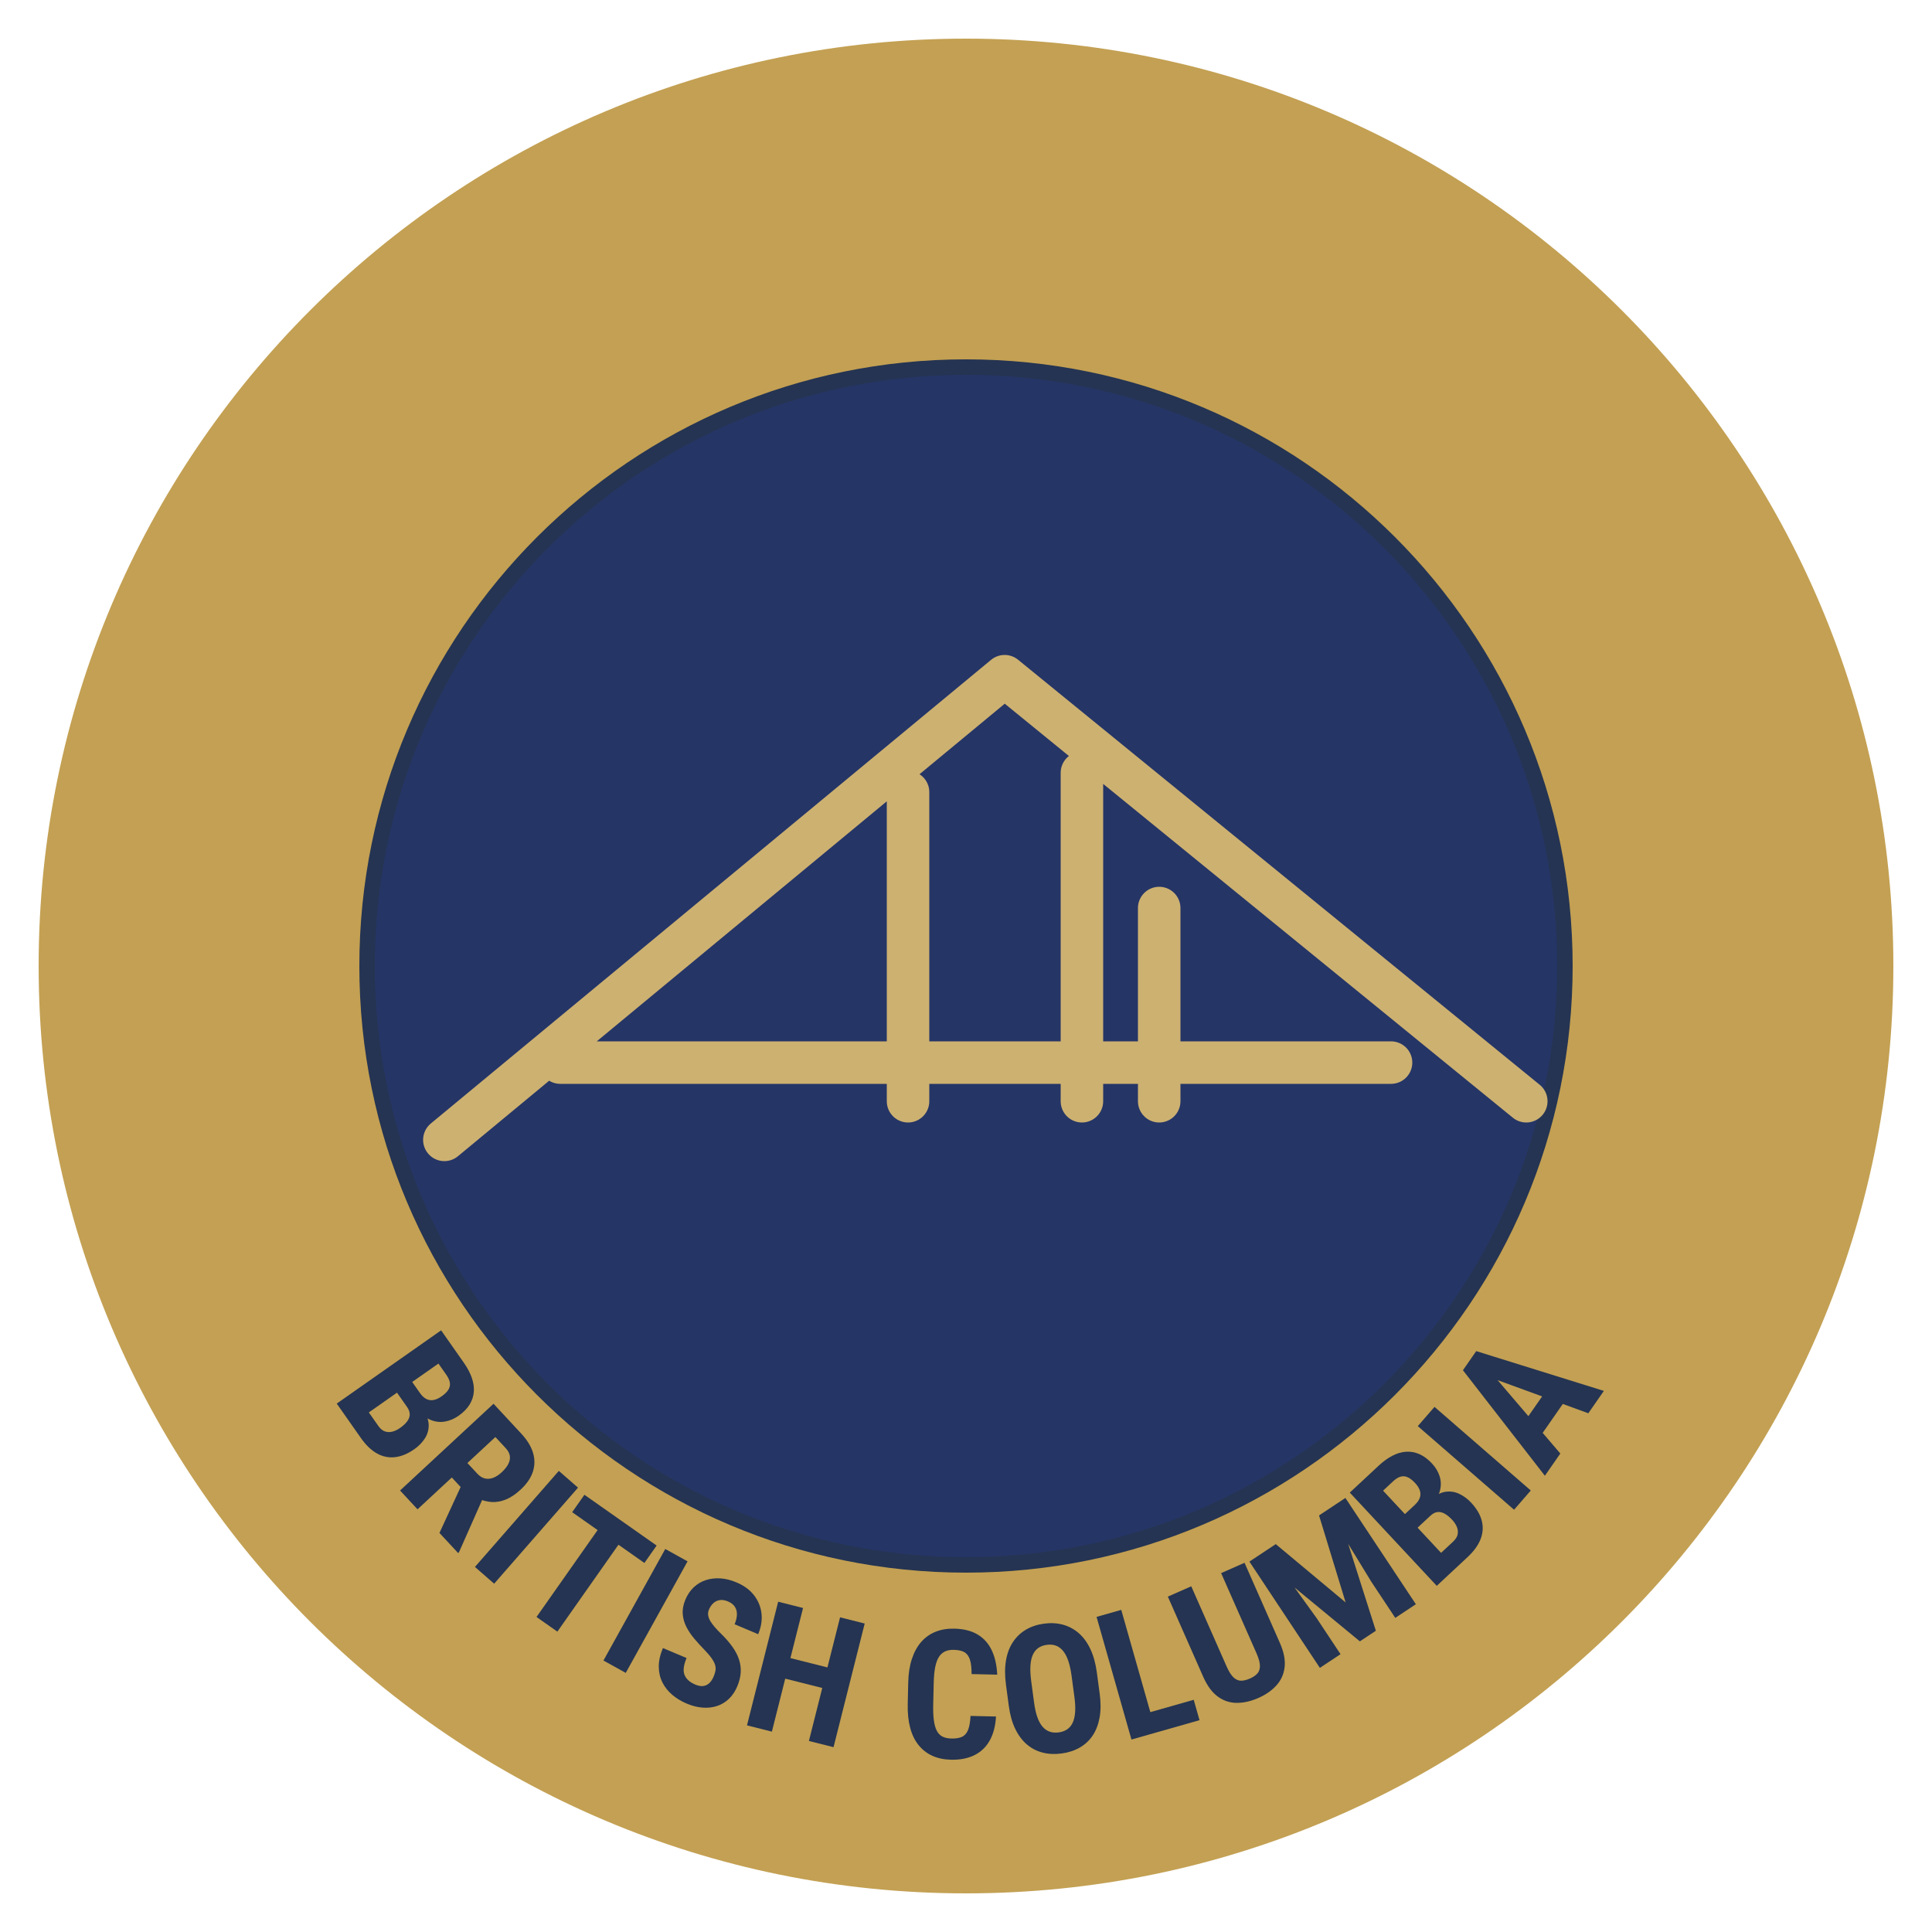
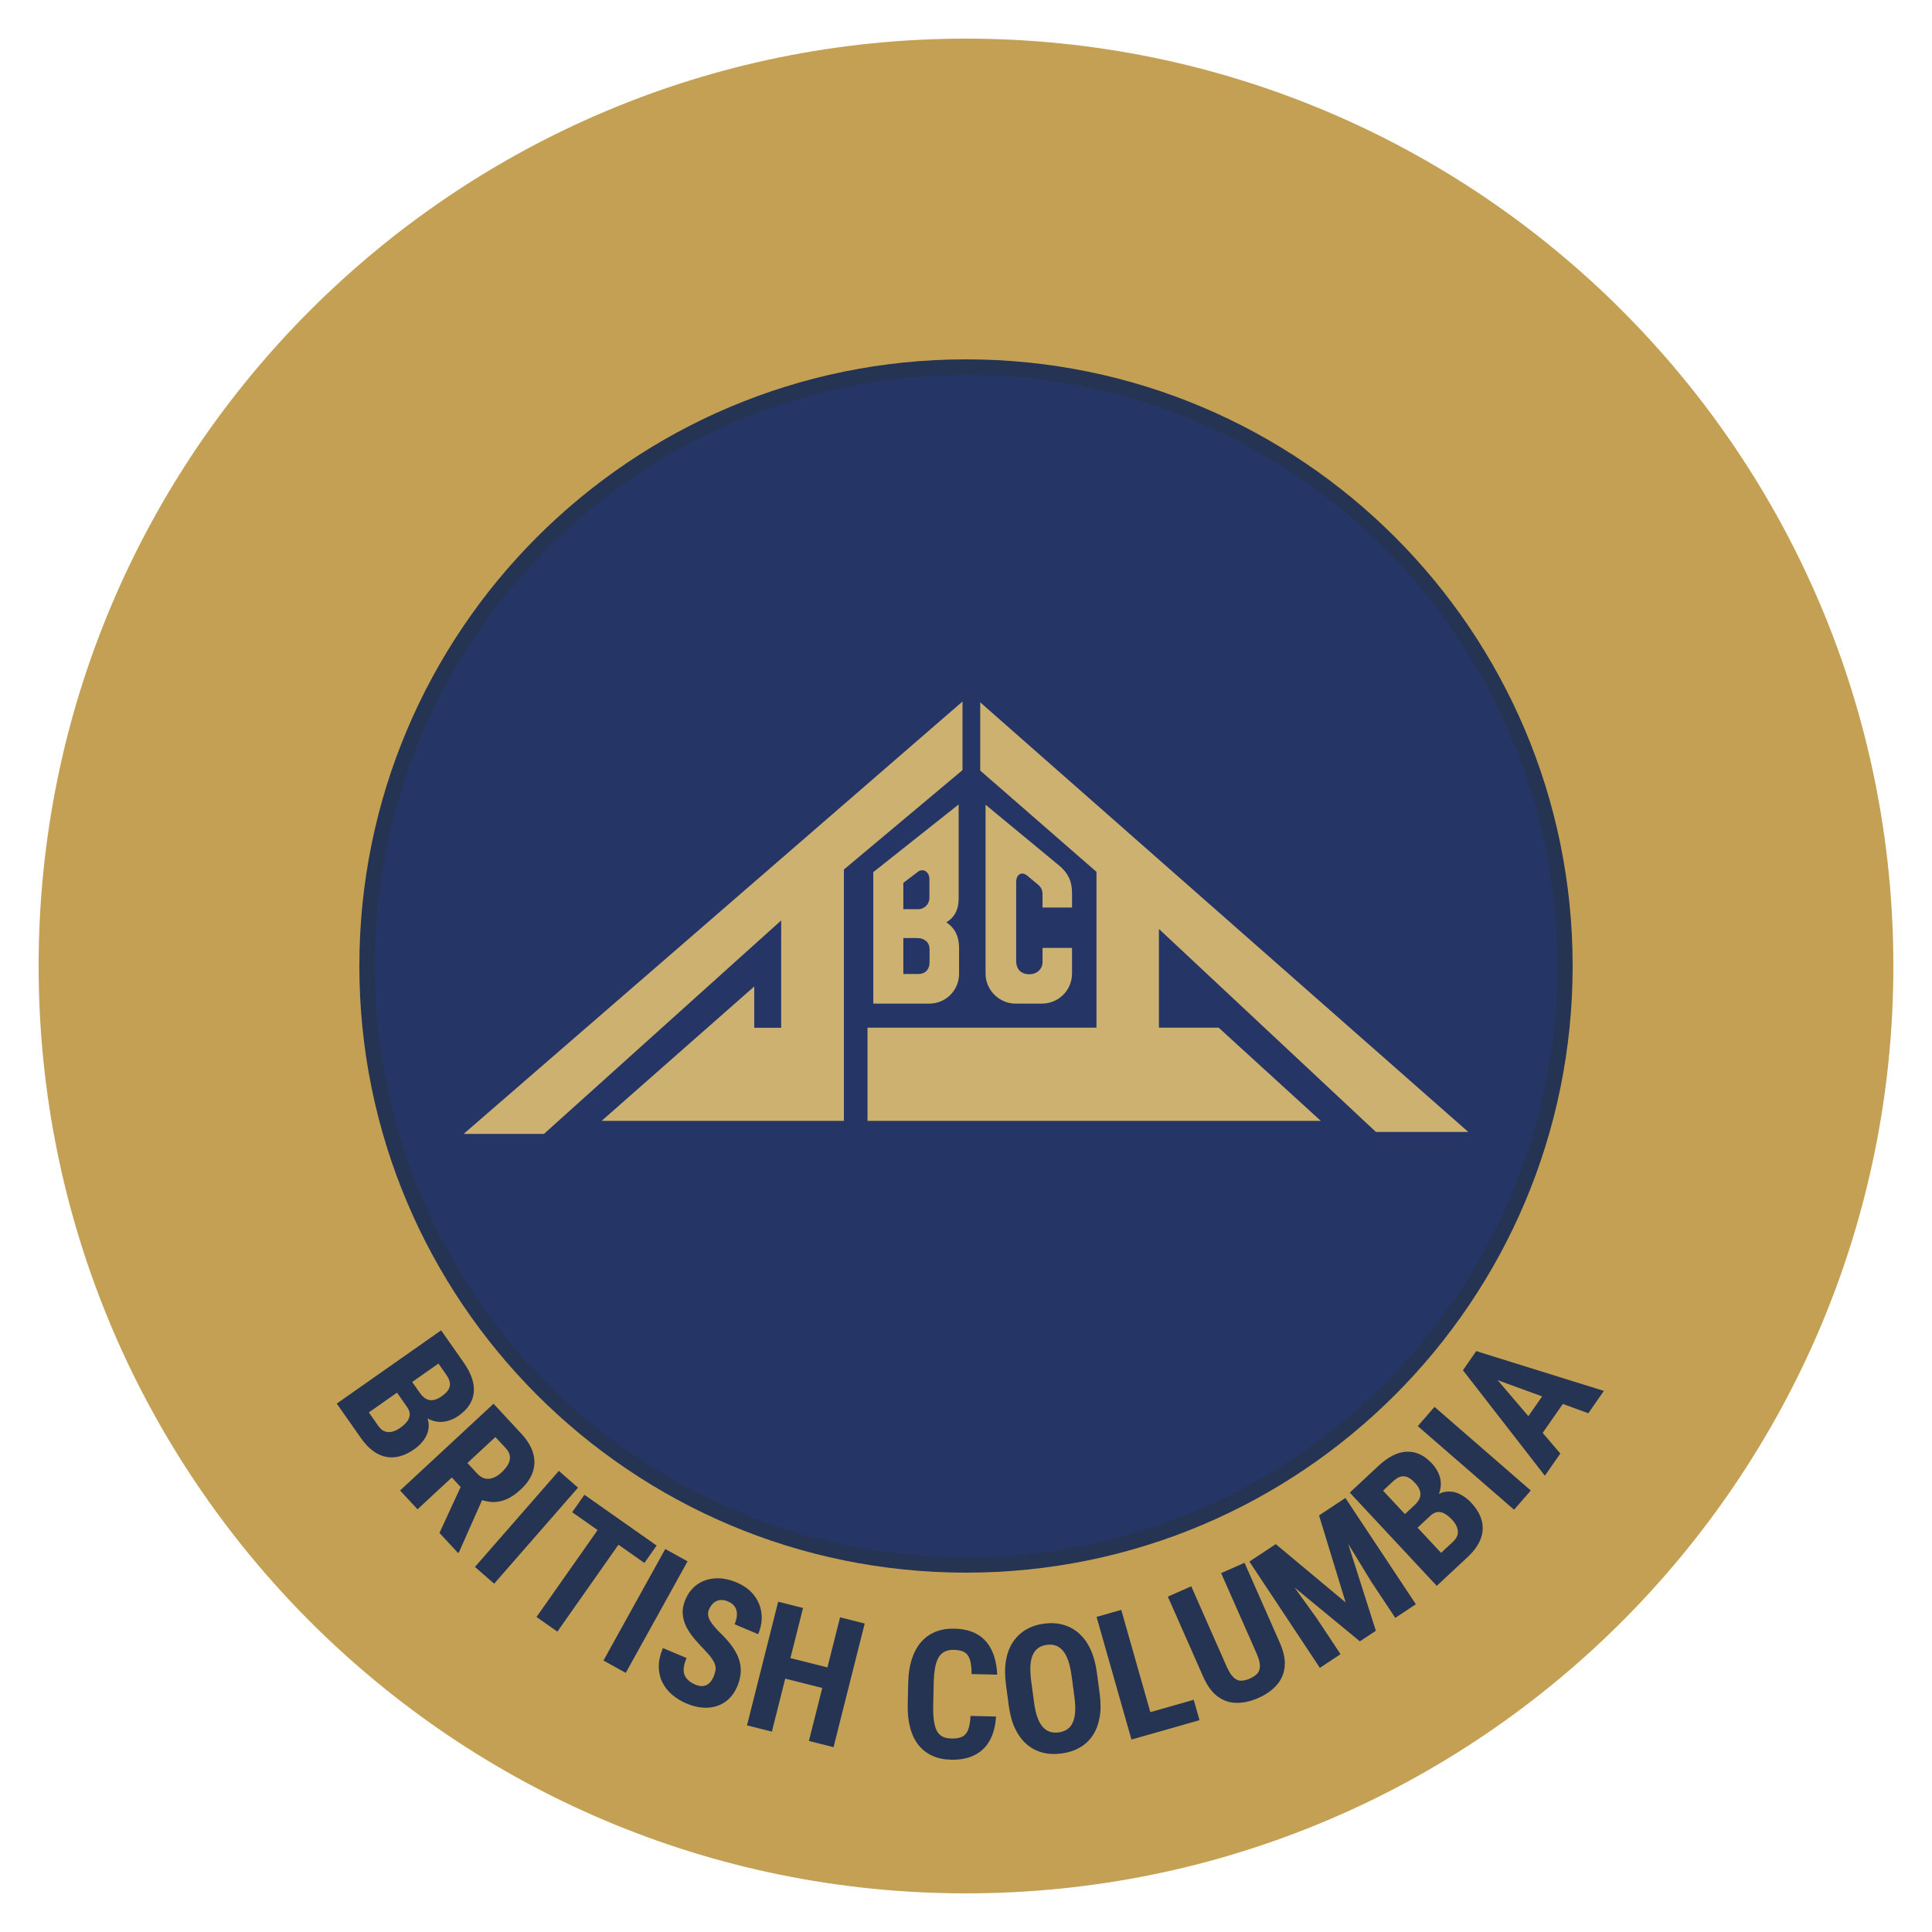
<svg xmlns="http://www.w3.org/2000/svg" viewBox="0 0 100 100" role="img">
  <path d="M3 50 A47 47 0 1 0 97 50 A47 47 0 1 0 3 50Z" fill="#c3a053" stroke="#c3a053" stroke-width="2" stroke-linejoin="round" stroke-linecap="round" />
  <path d="M19 50 A31 31 0 1 0 81 50 A31 31 0 1 0 19 50Z" fill="#253566" stroke="#253452" stroke-width="0.8" stroke-linejoin="round" stroke-linecap="round" />
  <g data-caption="BRITISH COLUMBIA">
    <path d="M610 635H311L310 847H564Q624 847 662.5 867.5Q701 888 719.5 928.5Q738 969 738 1027Q738 1094 720.5 1134.5Q703 1175 665.5 1194.0Q628 1213 567 1213H411V0H118V1456H567Q675 1456 761.0 1432.0Q847 1408 907.0 1358.5Q967 1309 999.0 1234.5Q1031 1160 1031 1058Q1031 968 995.0 892.0Q959 816 882.0 767.5Q805 719 683 714ZM599 0H228L345 242H599Q658 242 693.0 267.0Q728 292 744.5 334.5Q761 377 761 432Q761 494 746.5 540.0Q732 586 699.0 610.5Q666 635 610 635H358L360 847H666L735 763Q852 767 922.0 718.5Q992 670 1022.5 592.5Q1053 515 1053 428Q1053 288 1000.5 192.5Q948 97 847.0 48.5Q746 0 599 0Z" fill="#253452" transform="translate(18.6188 74.34374) rotate(54.93474) scale(0.00453297 -0.00453297) translate(-574.5 0)" />
    <path d="M119 1456H586Q732 1456 835.0 1406.0Q938 1356 993.0 1258.0Q1048 1160 1048 1016Q1048 898 1016.0 814.5Q984 731 925.0 675.5Q866 620 784 587L695 534H316L315 777H578Q638 777 677.5 803.5Q717 830 736.5 878.5Q756 927 756 992Q756 1061 738.5 1110.5Q721 1160 683.5 1186.5Q646 1213 586 1213H412V0H119ZM780 0 513 649 820 650 1093 14V0Z" fill="#253452" transform="translate(22.08778 78.63475) rotate(47.13128) scale(0.00453297 -0.00453297) translate(-566.5 0)" />
    <path d="M422 1456V0H131V1456Z" fill="#253452" transform="translate(25.08007 81.53818) rotate(41.12974) scale(0.00453297 -0.00453297) translate(-276.5 0)" />
    <path d="M698 1456V0H407V1456ZM1060 1456V1213H52V1456Z" fill="#253452" transform="translate(28.32067 84.08161) rotate(35.10777) scale(0.00453297 -0.00453297) translate(-555.5 0)" />
    <path d="M422 1456V0H131V1456Z" fill="#253452" transform="translate(31.81191 86.26821) rotate(28.99706) scale(0.00453297 -0.00453297) translate(-276.5 0)" />
    <path d="M734 383Q734 422 727.0 454.0Q720 486 697.5 513.0Q675 540 632.5 567.0Q590 594 522 623Q441 657 365.0 695.5Q289 734 228.0 785.0Q167 836 131.5 905.5Q96 975 96 1069Q96 1161 129.5 1236.0Q163 1311 225.0 1364.5Q287 1418 370.5 1447.0Q454 1476 557 1476Q697 1476 799.5 1418.0Q902 1360 958.5 1259.0Q1015 1158 1015 1027H723Q723 1089 705.5 1136.5Q688 1184 650.0 1211.0Q612 1238 552 1238Q496 1238 459.5 1215.5Q423 1193 405.5 1154.5Q388 1116 388 1068Q388 1032 405.5 1003.5Q423 975 454.0 952.5Q485 930 527.5 909.0Q570 888 621 868Q720 829 796.0 782.5Q872 736 923.0 678.5Q974 621 1000.0 549.0Q1026 477 1026 385Q1026 294 994.5 219.5Q963 145 903.0 91.5Q843 38 758.5 9.0Q674 -20 570 -20Q469 -20 379.0 8.5Q289 37 220.5 95.5Q152 154 113.0 244.5Q74 335 74 459H367Q367 393 380.0 346.5Q393 300 420.0 272.5Q447 245 486.5 231.5Q526 218 577 218Q635 218 669.5 240.0Q704 262 719.0 299.0Q734 336 734 383Z" fill="#253452" transform="translate(35.50482 88.06273) rotate(22.82543) scale(0.00453297 -0.00453297) translate(-552.5 0)" />
    <path d="M925 866V624H328V866ZM411 1456V0H118V1456ZM1137 1456V0H847V1456Z" fill="#253452" transform="translate(40.9085 89.87021) rotate(14.14482) scale(0.00453297 -0.00453297) translate(-628.5 0)" />
    <path d="M812 485H1103Q1097 321 1037.0 208.5Q977 96 866.5 38.0Q756 -20 600 -20Q479 -20 385.0 20.5Q291 61 225.0 140.0Q159 219 125.5 335.5Q92 452 92 604V851Q92 1003 127.5 1120.0Q163 1237 229.5 1316.5Q296 1396 390.5 1436.5Q485 1477 604 1477Q763 1477 870.0 1417.0Q977 1357 1035.5 1242.5Q1094 1128 1106 963H813Q811 1067 790.5 1126.5Q770 1186 726.0 1210.5Q682 1235 604 1235Q546 1235 504.0 1214.5Q462 1194 435.0 1149.0Q408 1104 395.5 1031.0Q383 958 383 853V604Q383 501 394.0 428.5Q405 356 429.0 310.0Q453 264 494.5 243.0Q536 222 600 222Q674 222 719.5 244.0Q765 266 787.0 323.0Q809 380 812 485Z" fill="#253452" transform="translate(49.14884 90.99003) rotate(1.31467) scale(0.00453297 -0.00453297) translate(-583.5 0)" />
    <path d="M1141 841V598Q1141 444 1103.5 328.5Q1066 213 997.5 135.5Q929 58 832.5 19.0Q736 -20 619 -20Q502 -20 405.5 19.0Q309 58 239.5 135.5Q170 213 132.0 328.5Q94 444 94 598V841Q94 999 131.0 1117.5Q168 1236 238.0 1315.5Q308 1395 404.0 1435.5Q500 1476 617 1476Q734 1476 830.0 1435.5Q926 1395 996.0 1315.5Q1066 1236 1103.5 1117.5Q1141 999 1141 841ZM850 598V843Q850 947 835.0 1020.5Q820 1094 790.0 1141.0Q760 1188 717.0 1210.0Q674 1232 617 1232Q560 1232 516.5 1210.0Q473 1188 443.5 1141.0Q414 1094 399.5 1020.5Q385 947 385 843V598Q385 498 400.0 427.0Q415 356 445.0 311.0Q475 266 518.5 244.5Q562 223 619 223Q675 223 718.5 244.5Q762 266 791.0 311.0Q820 356 835.0 427.0Q850 498 850 598Z" fill="#253452" transform="translate(54.9305 90.67092) rotate(-7.63114) scale(0.00453297 -0.00453297) translate(-618 0)" />
    <path d="M926 242V0H321V242ZM411 1456V0H118V1456Z" fill="#253452" transform="translate(60.18573 89.57693) rotate(-15.8778) scale(0.00453297 -0.00453297) translate(-490 0)" />
    <path d="M772 1456H1064V456Q1064 288 1002.5 182.5Q941 77 833.0 28.5Q725 -20 586 -20Q446 -20 337.0 28.5Q228 77 167.5 182.5Q107 288 107 456V1456H399V456Q399 361 420.5 310.0Q442 259 483.5 240.5Q525 222 586 222Q648 222 688.5 240.5Q729 259 750.5 310.0Q772 361 772 456Z" fill="#253452" transform="translate(65.09223 87.80545) rotate(-23.80717) scale(0.00453297 -0.00453297) translate(-584.5 0)" />
    <path d="M222 1456H479L776 460L1072 1456H1299L885 0H666ZM118 1456H363L401 496V0H118ZM1187 1456H1433V0H1151V496Z" fill="#253452" transform="translate(70.80414 84.67913) rotate(-33.54477) scale(0.00453297 -0.00453297) translate(-776.5 0)" />
    <path d="M610 635H311L310 847H564Q624 847 662.5 867.5Q701 888 719.5 928.5Q738 969 738 1027Q738 1094 720.5 1134.5Q703 1175 665.5 1194.0Q628 1213 567 1213H411V0H118V1456H567Q675 1456 761.0 1432.0Q847 1408 907.0 1358.5Q967 1309 999.0 1234.5Q1031 1160 1031 1058Q1031 968 995.0 892.0Q959 816 882.0 767.5Q805 719 683 714ZM599 0H228L345 242H599Q658 242 693.0 267.0Q728 292 744.5 334.5Q761 377 761 432Q761 494 746.5 540.0Q732 586 699.0 610.5Q666 635 610 635H358L360 847H666L735 763Q852 767 922.0 718.5Q992 670 1022.5 592.5Q1053 515 1053 428Q1053 288 1000.5 192.5Q948 97 847.0 48.5Q746 0 599 0Z" fill="#253452" transform="translate(75.87965 80.67202) rotate(-42.99992) scale(0.00453297 -0.00453297) translate(-574.5 0)" />
    <path d="M422 1456V0H131V1456Z" fill="#253452" transform="translate(78.80011 77.64579) rotate(-49.02395) scale(0.00453297 -0.00453297) translate(-276.5 0)" />
    <path d="M645 1196 332 0H23L478 1456H671ZM892 0 577 1196 548 1456H744L1203 0ZM903 543V300H246V543Z" fill="#253452" transform="translate(81.48552 74.19427) rotate(-55.18968) scale(0.00453297 -0.00453297) translate(-611.5 0)" />
  </g>
-   <path d="M23 59L52 35L79 57M29 55H72M47 41V57M56 40V57M60 47V57" fill="none" stroke="#cdb171" stroke-width="2.2" stroke-linejoin="round" stroke-linecap="round" />
+   <g data-component="specialty-centre-art" data-source="JIBC monogram, supplied/jibc-fan-badge" transform="translate(-1.1155 14.0861) scale(0.071048)">
+     <path d="M353.5 627.8 L716.9 312.8 L716.9 362.8 L630.5 435.2 L630.5 618.3 L454.0 618.3 L565.2 520.4 L565.2 550.5 L584.8 550.5 L584.8 472.3 L412.0 627.8 Z" fill="#cdb171" />
+     <path d="M729.8 313.4 L1085.4 626.4 L1018.1 626.4 L860.0 478.5 L860.0 550.4 L903.5 550.4 L977.9 618.3 L647.7 618.3 L647.7 550.4 L814.5 550.4 L814.5 436.9 L729.8 363.1 Z" fill="#cdb171" />
+     <path fill-rule="evenodd" d="M714.1 387.8 L714.1 456.4 C714.1 464.0 711.5 469.8 705.1 473.7 C711.5 477.8 714.4 484.2 714.4 492.4 L714.4 511.2 C714.4 523.2 704.7 532.9 692.7 532.9 L651.9 532.9 L651.9 437.1 Z M673.8 444.9 L684.5 436.8 C688.1 434.1 692.8 436.7 692.8 442.3 L692.8 455.8 C692.8 460.5 689.1 464.1 684.6 464.1 L673.8 464.1 Z M673.8 485.1 L683.5 485.1 C689.5 485.1 692.9 488.5 692.9 493.1 L692.9 502.9 C692.9 508.0 689.7 511.3 684.9 511.3 L673.8 511.3 Z" fill="#cdb171" />
+     <path d="M733.7 388.0 L787.3 432.3 C793.7 437.6 796.7 443.6 796.7 452.2 L796.7 462.9 L775.2 462.9 L775.2 453.3 C775.2 449.6 773.9 447.8 771.3 445.7 L764.2 439.8 C760.2 436.3 756.0 438.6 756.0 444.4 L756.0 501.8 C756.0 507.9 759.6 511.5 765.6 511.5 C771.1 511.5 775.2 507.7 775.2 502.7 L775.2 492.3 L796.7 492.3 L796.7 510.9 C796.7 523.1 786.9 532.9 774.7 532.9 L755.7 532.9 C743.6 532.9 733.7 523.1 733.7 510.9 Z" fill="#cdb171" />
+   </g>
</svg>
